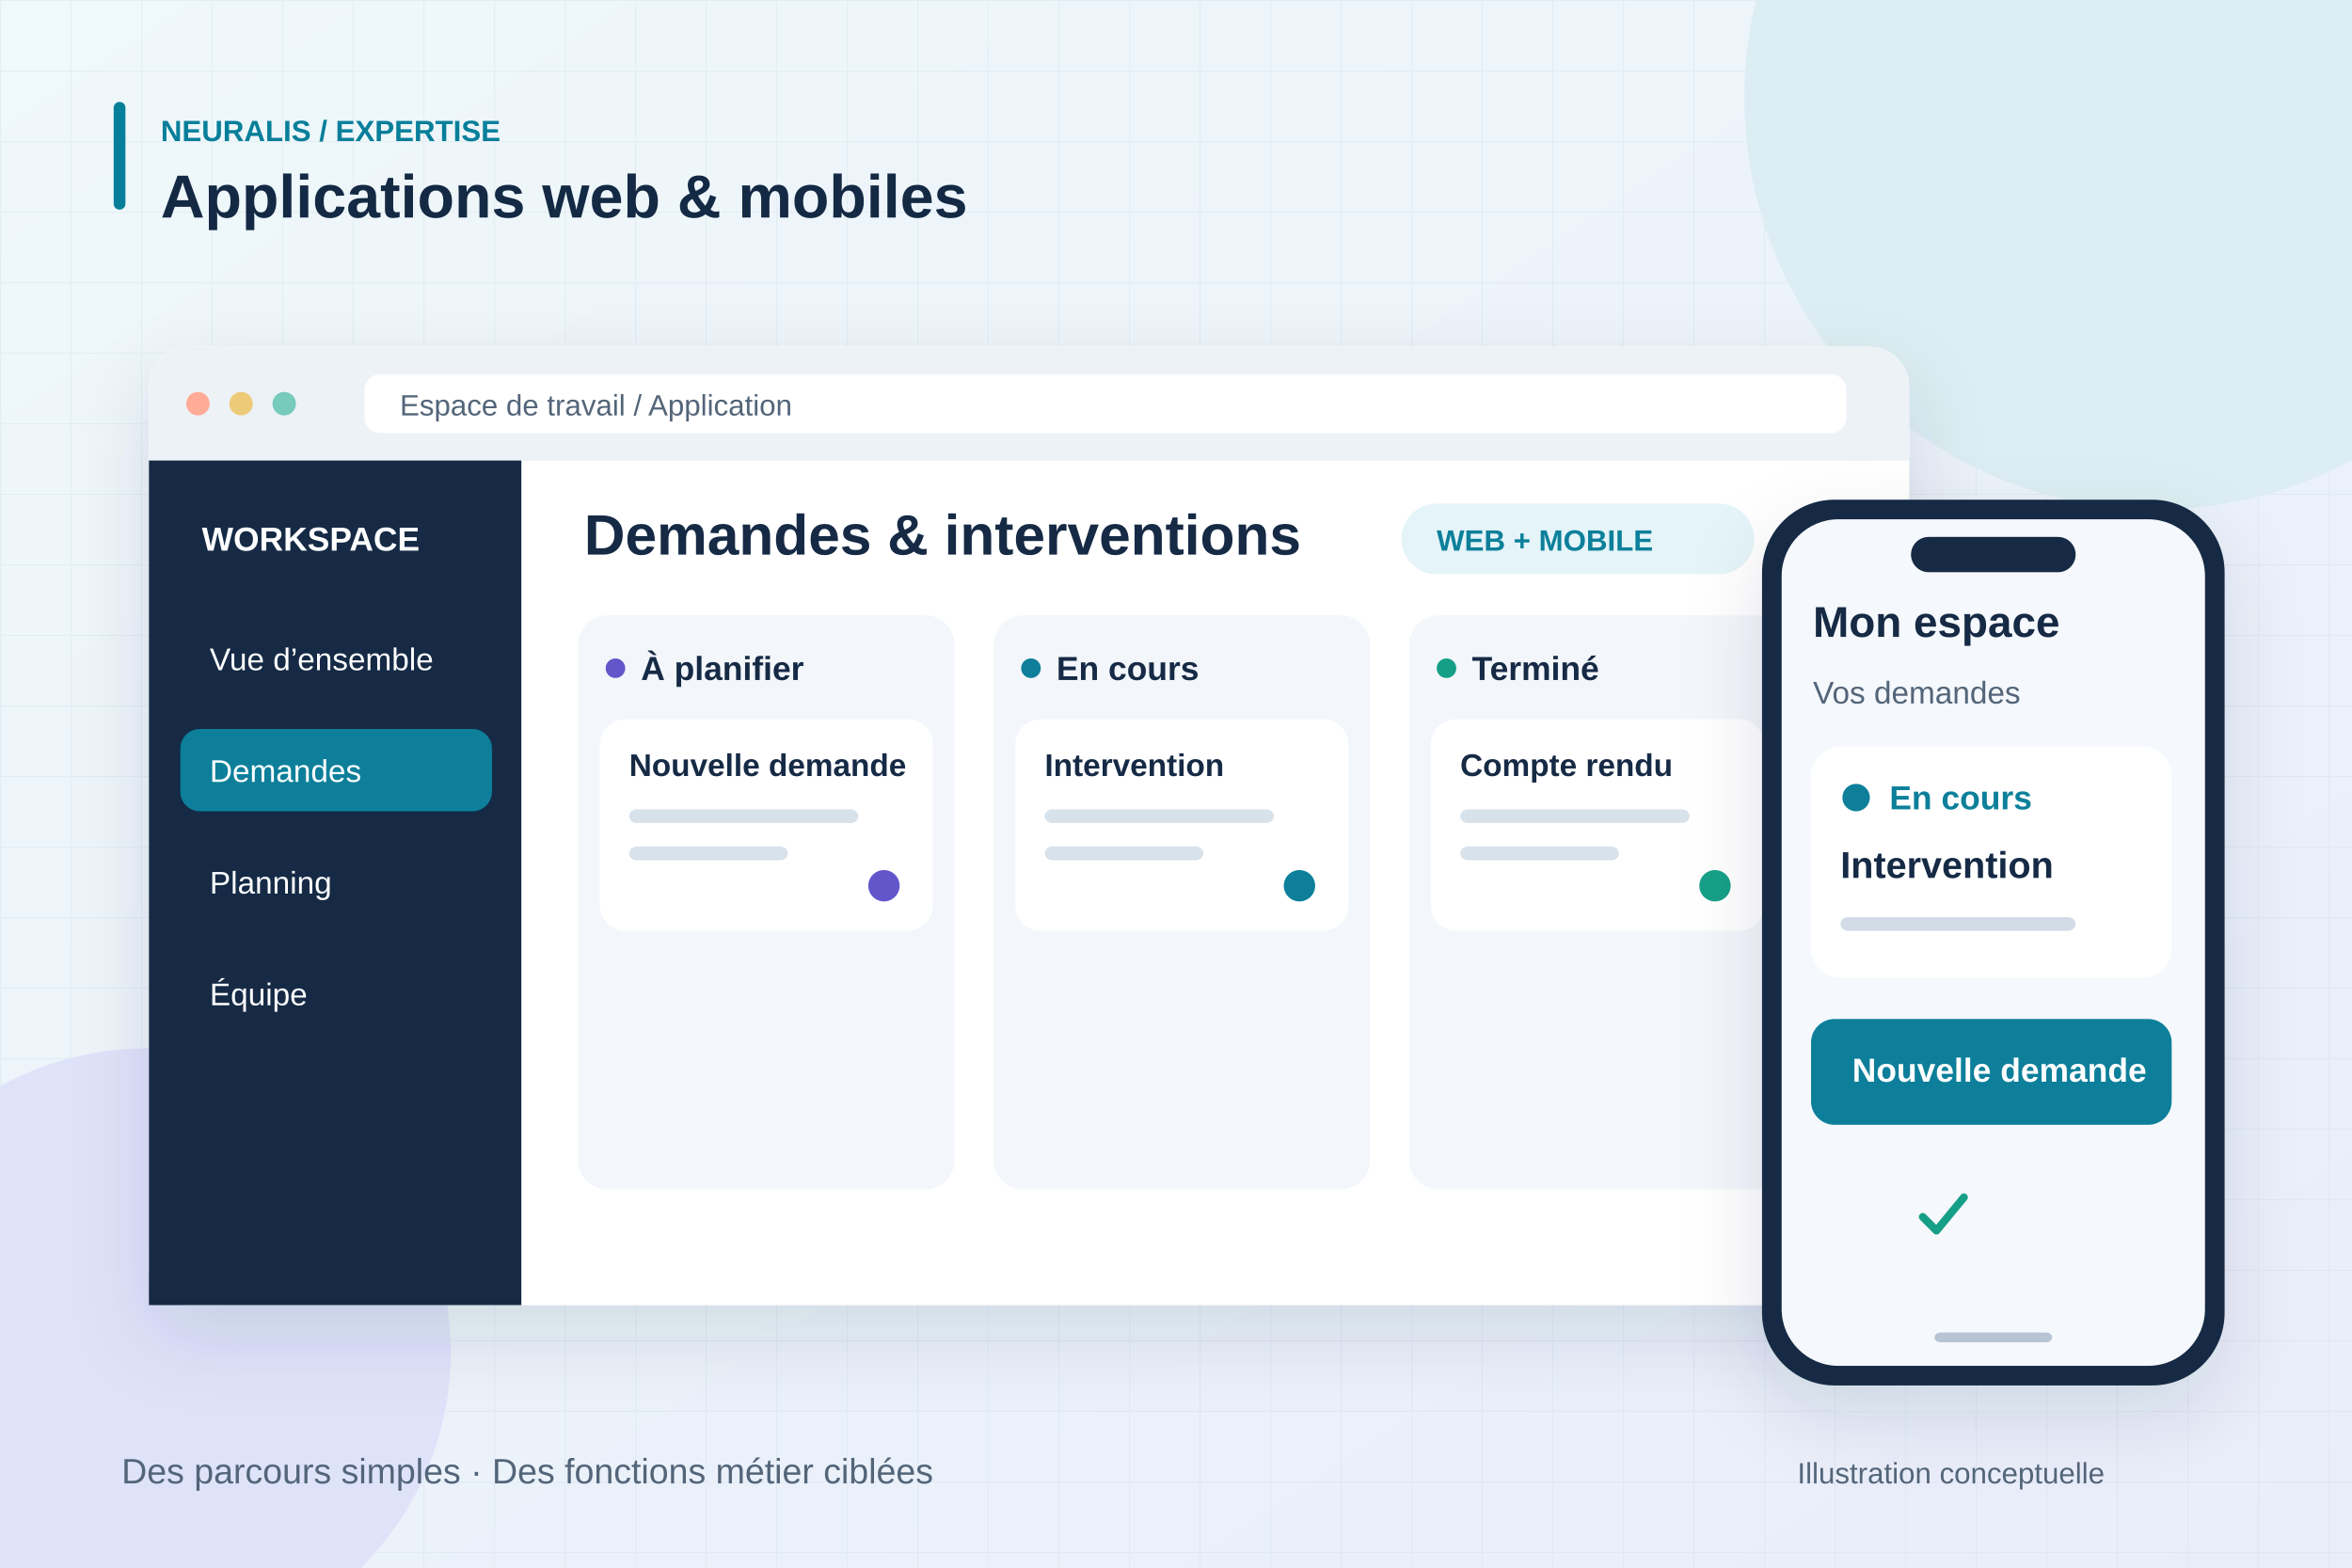
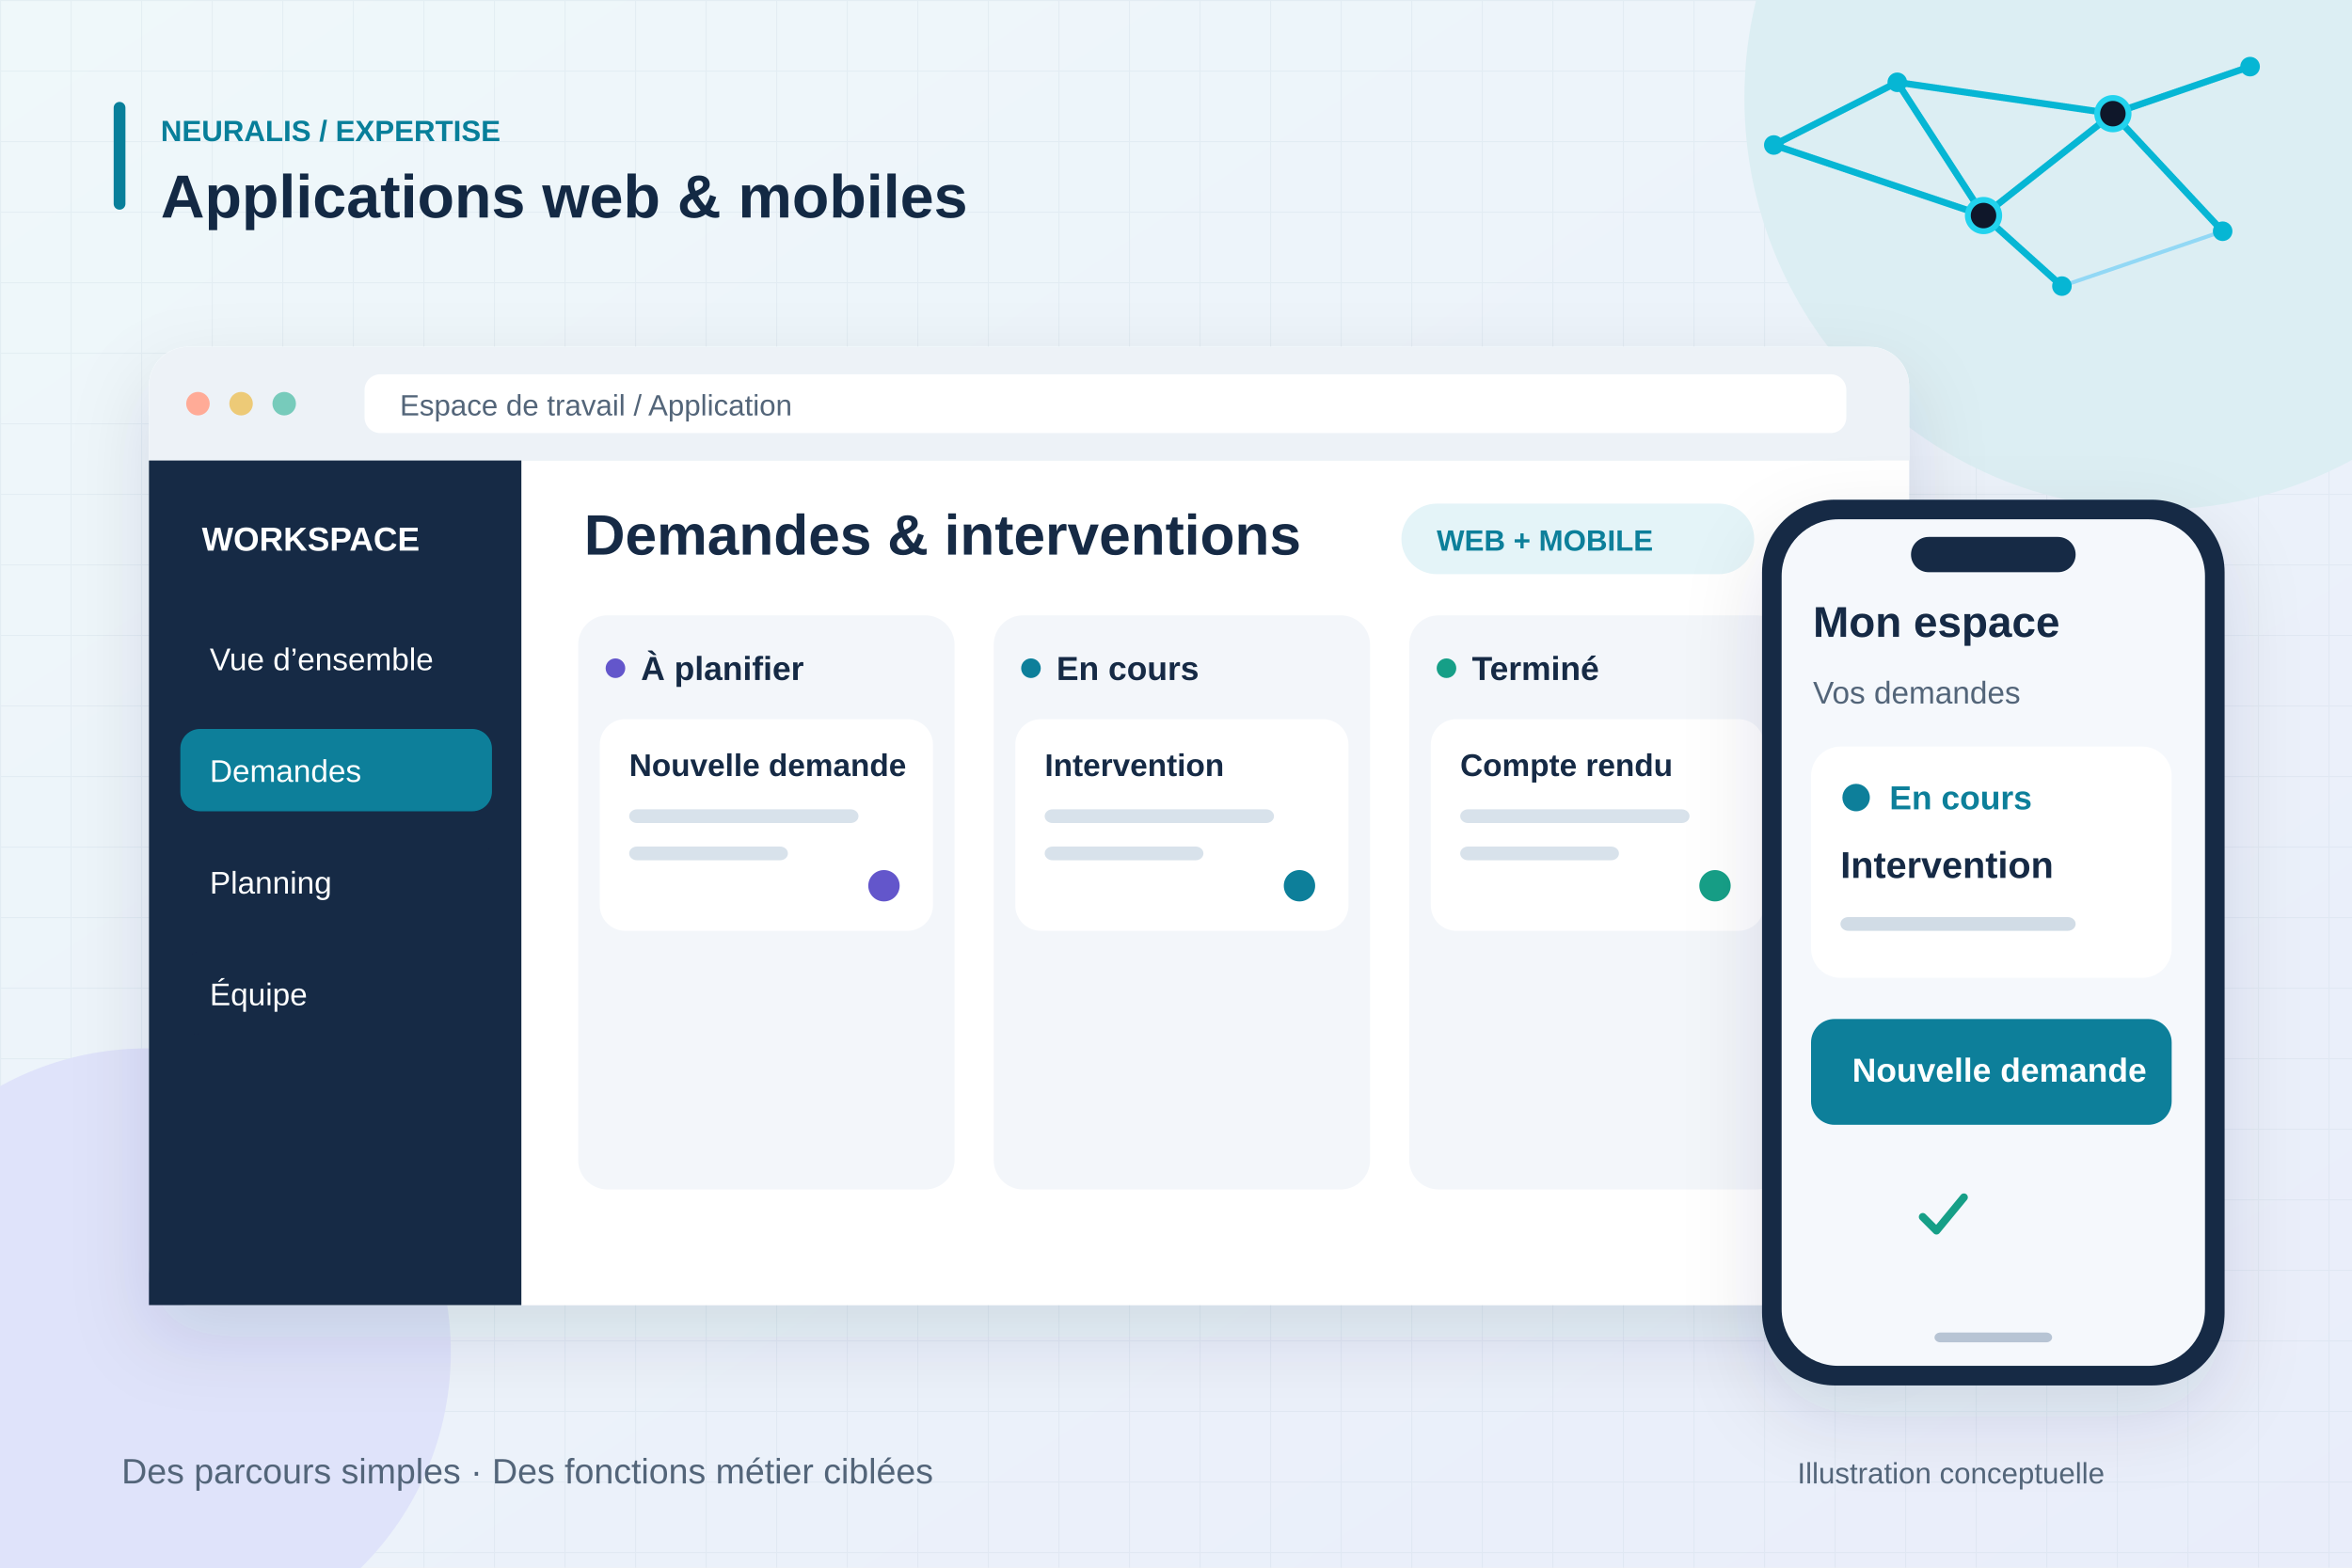
<svg xmlns="http://www.w3.org/2000/svg" width="1200" height="800" viewBox="0 0 1200 800" role="img" aria-labelledby="title desc">
  <defs>
    <linearGradient id="bg" x2="1" y2="1">
      <stop stop-color="#eff8fa" />
      <stop offset="1" stop-color="#e9edfa" />
    </linearGradient>
    <pattern id="grid" width="36" height="36" patternUnits="userSpaceOnUse">
      <path d="M36 0H0V36" fill="none" stroke="#bbcdda" stroke-width="1" opacity=".23" />
    </pattern>
    <filter id="shadow" x="-30%" y="-30%" width="160%" height="170%">
      <feDropShadow dx="0" dy="16" stdDeviation="20" flood-color="#16334c" flood-opacity=".12" />
    </filter>
  </defs>
  <rect x="0" y="0" width="1200" height="800" rx="0" fill="url(#bg)" />
  <rect x="0" y="0" width="1200" height="800" rx="0" fill="url(#grid)" />
  <circle cx="1100" cy="50" r="210" fill="#dceef3" />
  <circle cx="75" cy="690" r="155" fill="#dfe3fa" />
  <rect x="58" y="52" width="6" height="55" rx="3" fill="#087f9a" />
  <text x="82" y="72" font-family="Arial, Helvetica, sans-serif" font-size="15" font-weight="700" fill="#087f9a">NEURALIS / EXPERTISE</text>
  <text x="82" y="111" font-family="Arial, Helvetica, sans-serif" font-size="31" font-weight="700" fill="#132944">Applications web &amp; mobiles</text>
  <g filter="url(#shadow)">
    <rect x="76" y="177" width="898" height="489" rx="20" fill="#fff" />
    <rect x="76" y="177" width="898" height="58" rx="20" fill="#edf2f7" />
    <rect x="76" y="212" width="898" height="23" rx="0" fill="#edf2f7" />
    <circle cx="101" cy="206" r="6" fill="#ffab97" />
    <circle cx="123" cy="206" r="6" fill="#edca77" />
    <circle cx="145" cy="206" r="6" fill="#77cbbb" />
    <rect x="186" y="191" width="756" height="30" rx="8" fill="#fff" />
    <text x="204" y="212" font-family="Arial, Helvetica, sans-serif" font-size="15" font-weight="500" fill="#536579">Espace de travail / Application</text>
    <rect x="76" y="235" width="190" height="431" rx="0" fill="#132944" />
    <text x="103" y="281" font-family="Arial, Helvetica, sans-serif" font-size="17" font-weight="700" fill="#fff">WORKSPACE</text>
    <rect x="92" y="315" width="159" height="42" rx="10" fill="#132944" />
    <text x="107" y="342" font-family="Arial, Helvetica, sans-serif" font-size="16" font-weight="500" fill="#fff">Vue d’ensemble</text>
    <rect x="92" y="372" width="159" height="42" rx="10" fill="#087f9a" />
    <text x="107" y="399" font-family="Arial, Helvetica, sans-serif" font-size="16" font-weight="500" fill="#fff">Demandes</text>
    <rect x="92" y="429" width="159" height="42" rx="10" fill="#132944" />
    <text x="107" y="456" font-family="Arial, Helvetica, sans-serif" font-size="16" font-weight="500" fill="#fff">Planning</text>
    <rect x="92" y="486" width="159" height="42" rx="10" fill="#132944" />
    <text x="107" y="513" font-family="Arial, Helvetica, sans-serif" font-size="16" font-weight="500" fill="#fff">Équipe</text>
    <text x="298" y="283" font-family="Arial, Helvetica, sans-serif" font-size="29" font-weight="700" fill="#132944">Demandes &amp; interventions</text>
    <rect x="715" y="257" width="180" height="36" rx="18" fill="#e4f4f8" />
    <text x="733" y="281" font-family="Arial, Helvetica, sans-serif" font-size="15" font-weight="700" fill="#087f9a">WEB + MOBILE</text>
    <rect x="295" y="314" width="192" height="293" rx="15" fill="#f3f6fa" />
    <circle cx="314" cy="341" r="5" fill="#6356cb" />
    <text x="327" y="347" font-family="Arial, Helvetica, sans-serif" font-size="17" font-weight="700" fill="#132944">À planifier</text>
    <rect x="306" y="367" width="170" height="108" rx="13" fill="#fff" />
    <text x="321" y="396" font-family="Arial, Helvetica, sans-serif" font-size="16" font-weight="700" fill="#132944">Nouvelle demande</text>
    <rect x="321" y="413" width="117" height="7" rx="4" fill="#d8e2eb" />
    <rect x="321" y="432" width="81" height="7" rx="4" fill="#d8e2eb" />
    <circle cx="451" cy="452" r="8" fill="#6356cb" />
    <rect x="507" y="314" width="192" height="293" rx="15" fill="#f3f6fa" />
    <circle cx="526" cy="341" r="5" fill="#087f9a" />
    <text x="539" y="347" font-family="Arial, Helvetica, sans-serif" font-size="17" font-weight="700" fill="#132944">En cours</text>
    <rect x="518" y="367" width="170" height="108" rx="13" fill="#fff" />
    <text x="533" y="396" font-family="Arial, Helvetica, sans-serif" font-size="16" font-weight="700" fill="#132944">Intervention</text>
    <rect x="533" y="413" width="117" height="7" rx="4" fill="#d8e2eb" />
    <rect x="533" y="432" width="81" height="7" rx="4" fill="#d8e2eb" />
    <circle cx="663" cy="452" r="8" fill="#087f9a" />
    <rect x="719" y="314" width="192" height="293" rx="15" fill="#f3f6fa" />
    <circle cx="738" cy="341" r="5" fill="#169f87" />
    <text x="751" y="347" font-family="Arial, Helvetica, sans-serif" font-size="17" font-weight="700" fill="#132944">Terminé</text>
    <rect x="730" y="367" width="170" height="108" rx="13" fill="#fff" />
    <text x="745" y="396" font-family="Arial, Helvetica, sans-serif" font-size="16" font-weight="700" fill="#132944">Compte rendu</text>
    <rect x="745" y="413" width="117" height="7" rx="4" fill="#d8e2eb" />
    <rect x="745" y="432" width="81" height="7" rx="4" fill="#d8e2eb" />
    <circle cx="875" cy="452" r="8" fill="#169f87" />
  </g>
  <g filter="url(#shadow)">
    <rect x="899" y="255" width="236" height="452" rx="37" fill="#132944" />
    <rect x="909" y="265" width="216" height="432" rx="29" fill="#f5f8fc" />
    <rect x="975" y="274" width="84" height="18" rx="9" fill="#132944" />
    <text x="925" y="325" font-family="Arial, Helvetica, sans-serif" font-size="22" font-weight="700" fill="#132944">Mon espace</text>
    <text x="925" y="359" font-family="Arial, Helvetica, sans-serif" font-size="16" font-weight="500" fill="#536579">Vos demandes</text>
    <rect x="924" y="381" width="184" height="118" rx="15" fill="#fff" />
    <circle cx="947" cy="407" r="7" fill="#087f9a" />
    <text x="964" y="413" font-family="Arial, Helvetica, sans-serif" font-size="17" font-weight="700" fill="#087f9a">En cours</text>
    <text x="939" y="448" font-family="Arial, Helvetica, sans-serif" font-size="19" font-weight="700" fill="#132944">Intervention</text>
    <rect x="939" y="468" width="120" height="7" rx="4" fill="#d1dce6" />
    <rect x="924" y="520" width="184" height="54" rx="12" fill="#087f9a" />
    <text x="945" y="552" font-family="Arial, Helvetica, sans-serif" font-size="17" font-weight="700" fill="#fff">Nouvelle demande</text>
    <path d="M981 621l7 7 14-17" fill="none" stroke="#169f87" stroke-width="4" stroke-linecap="round" stroke-linejoin="round" />
    <rect x="987" y="680" width="60" height="5" rx="3" fill="#b7c4d4" />
  </g>
  <text x="62" y="757" font-family="Arial, Helvetica, sans-serif" font-size="18" font-weight="500" fill="#536579">Des parcours simples · Des fonctions métier ciblées</text>
  <text x="917" y="757" font-family="Arial, Helvetica, sans-serif" font-size="15" font-weight="500" fill="#536579">Illustration conceptuelle</text>
+   <g id="neural-pulse" aria-hidden="true">
+     <style>#neural-pulse .np-edge{fill:none;stroke:#38bdf8;stroke-width:2;opacity:.45}#neural-pulse .np-signal{fill:none;stroke:#06b6d4;stroke-width:3.5;stroke-linecap:round;stroke-dasharray:.14 .86;stroke-dashoffset:1;animation:np-travel 3.6s linear infinite}#neural-pulse .np-signal:nth-of-type(2){animation-delay:-1.2s;animation-duration:4.2s}#neural-pulse .np-signal:nth-of-type(3){animation-delay:-2.4s}#neural-pulse .np-node{fill:#06b6d4;transform-box:fill-box;transform-origin:center;animation:np-pulse 2.8s ease-in-out infinite alternate}#neural-pulse .np-hub{fill:#0f172a;stroke:#22d3ee;stroke-width:3}@keyframes np-travel{0%{stroke-dashoffset:1;opacity:0}15%,85%{opacity:1}100%{stroke-dashoffset:0;opacity:0}}@keyframes np-pulse{from{opacity:.55;transform:scale(.85)}to{opacity:1;transform:scale(1.15)}}@media (prefers-reduced-motion: reduce){#neural-pulse *{animation:none!important}#neural-pulse .np-signal{opacity:0}}</style>
+     <g>
+       <path class="np-edge" d="M905 74L968 42" />
+       <path class="np-edge" d="M905 74L1012 110" />
+       <path class="np-edge" d="M968 42L1012 110" />
+       <path class="np-edge" d="M968 42L1078 58" />
+       <path class="np-edge" d="M1012 110L1078 58" />
+       <path class="np-edge" d="M1012 110L1052 146" />
+       <path class="np-edge" d="M1078 58L1134 118" />
+       <path class="np-edge" d="M1078 58L1148 34" />
+       <path class="np-edge" d="M1134 118L1052 146" />
+     </g>
+     <g>
+       <path class="np-signal" pathLength="1" d="M905 74L1012 110L1078 58L1134 118" />
+       <path class="np-signal" pathLength="1" d="M968 42L1078 58L1148 34" />
+       <path class="np-signal" pathLength="1" d="M905 74L968 42L1012 110L1052 146" />
+     </g>
+     <g>
+       <circle class="np-node" cx="905" cy="74" r="5" style="animation-delay:0.0s" />
+       <circle class="np-node" cx="968" cy="42" r="5" style="animation-delay:-0.4s" />
+       <circle class="np-node np-hub" cx="1012" cy="110" r="8" style="animation-delay:-0.8s" />
+       <circle class="np-node np-hub" cx="1078" cy="58" r="8" style="animation-delay:-1.2s" />
+       <circle class="np-node" cx="1134" cy="118" r="5" style="animation-delay:-1.6s" />
+       <circle class="np-node" cx="1052" cy="146" r="5" style="animation-delay:-2.0s" />
+       <circle class="np-node" cx="1148" cy="34" r="5" style="animation-delay:-2.4s" />
+     </g>
+   </g>
</svg>
